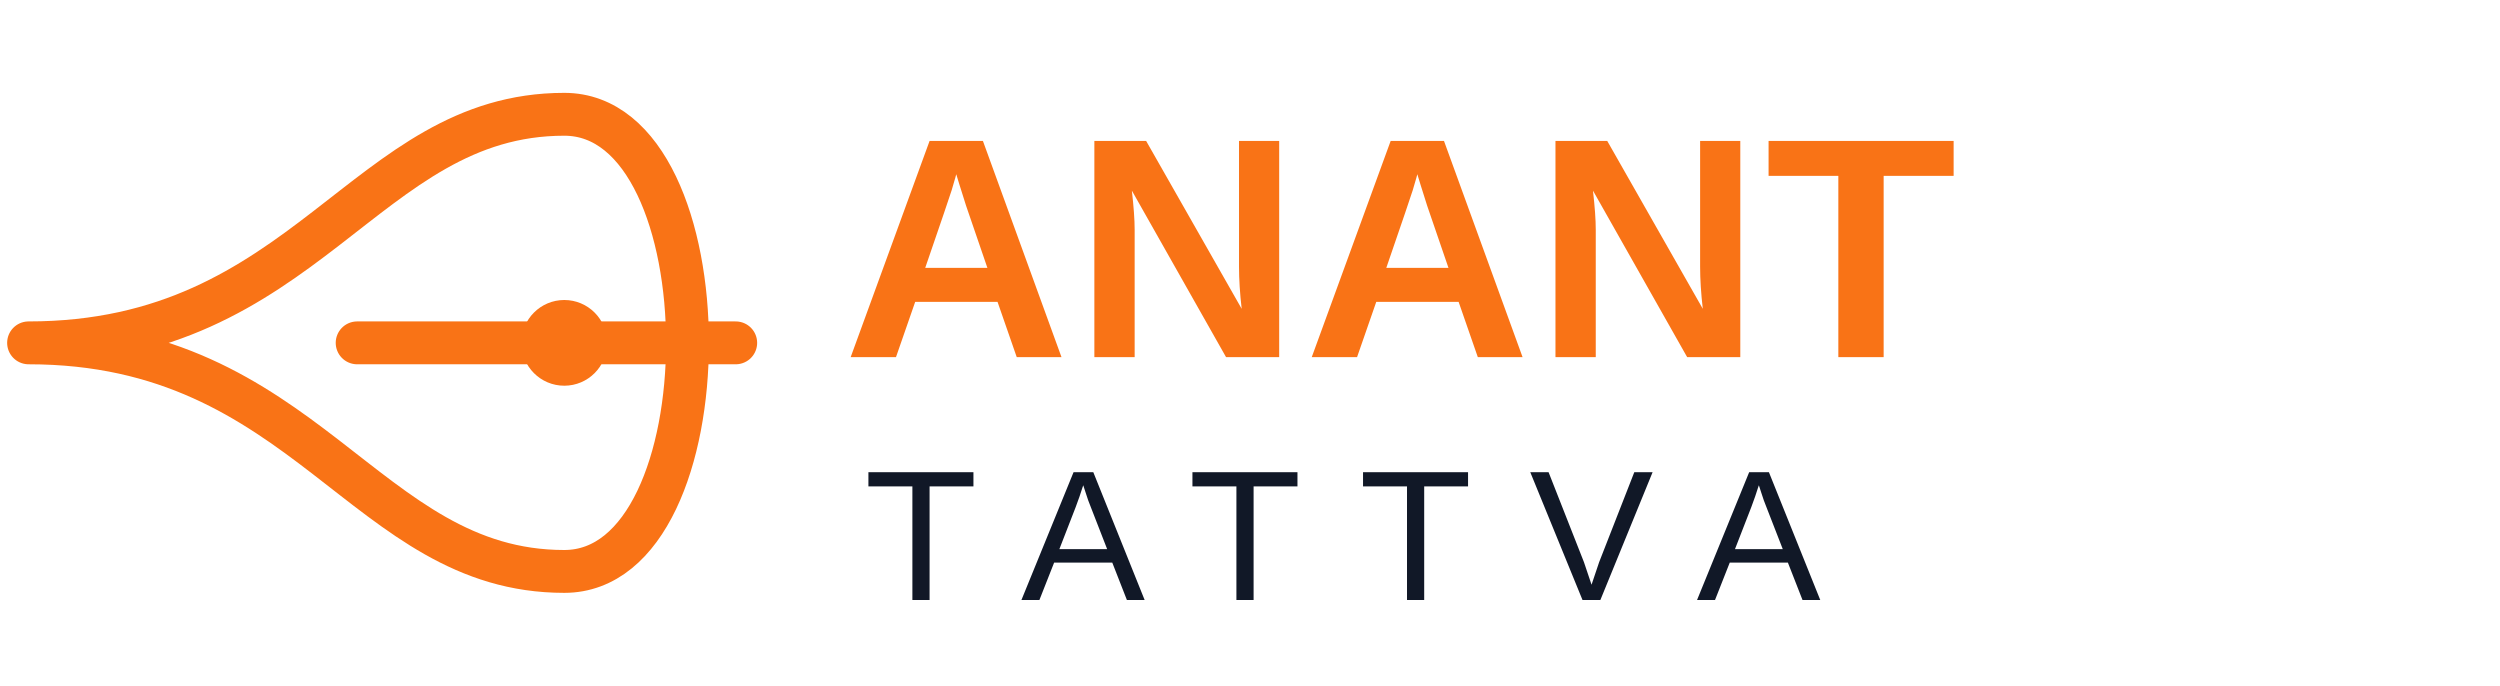
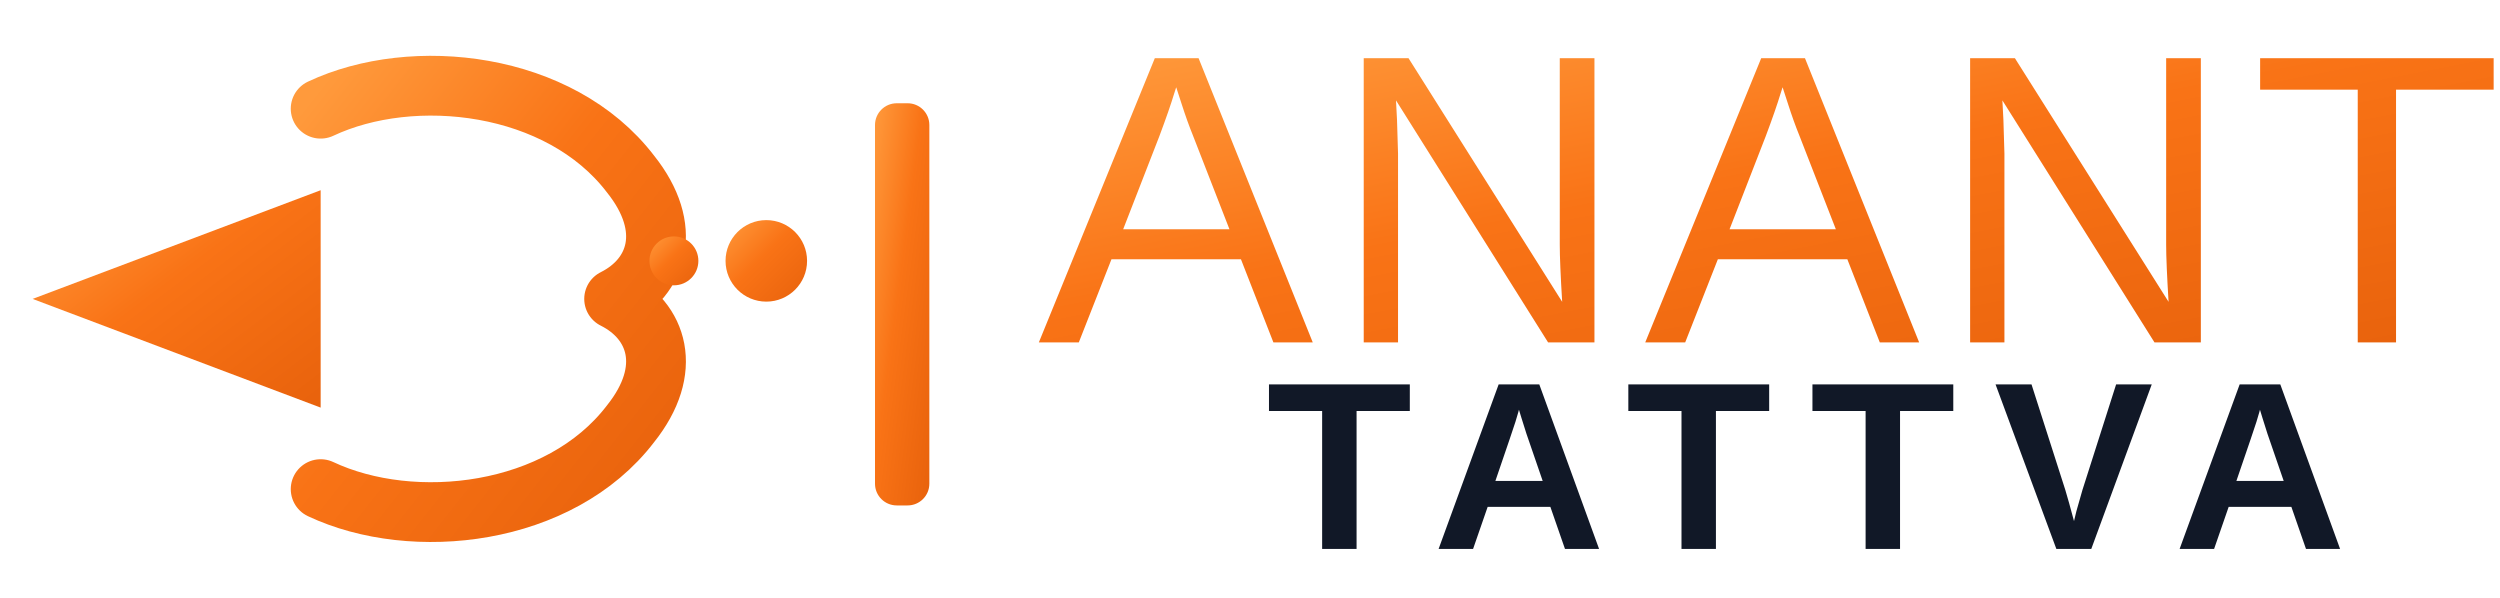
- <svg xmlns="http://www.w3.org/2000/svg" viewBox="0 0 350 96" role="img" aria-label="Anant Tattva">
-   <g fill="none" stroke="#f97316" stroke-width="6" stroke-linecap="round" stroke-linejoin="round">
-     <path d="M4 48 C 43 48, 51 16, 79 16 C 102 16, 102 80, 79 80 C 51 80, 43 48, 4 48 Z" />
-     <path d="M50 48 H 103" />
-     <circle cx="79" cy="48" r="6" fill="#f97316" stroke="none" />
-   </g>
-   <text x="118" y="50" fill="#f97316" font-family="Arial, Helvetica, 'Segoe UI', Roboto, sans-serif" font-size="44" font-weight="700" letter-spacing="0.5">ANANT</text>
-   <text x="121" y="84" fill="#111827" font-family="Arial, Helvetica, 'Segoe UI', Roboto, sans-serif" font-size="26" font-weight="500" letter-spacing="8">TATTVA</text>
+ <svg xmlns="http://www.w3.org/2000/svg" viewBox="0 0 920 220" role="img" aria-label="Anant Tattva">
+   <defs>
+     <linearGradient id="atOrange" x1="0%" y1="0%" x2="100%" y2="100%">
+       <stop offset="0%" stop-color="#ff9a3c" />
+       <stop offset="45%" stop-color="#f97316" />
+       <stop offset="100%" stop-color="#e8620c" />
+     </linearGradient>
+   </defs>
+   <polygon points="12,110 118,70 118,150" fill="url(#atOrange)" />
+   <path d="M118 40            C 152 24, 206 30, 232 64            C 248 84, 242 102, 226 110            C 242 118, 248 136, 232 156            C 206 190, 152 196, 118 180" fill="none" stroke="url(#atOrange)" stroke-width="22" stroke-linecap="round" stroke-linejoin="round" />
+   <circle cx="248" cy="96" r="9" fill="url(#atOrange)" />
+   <circle cx="282" cy="96" r="15" fill="url(#atOrange)" />
+   <rect x="322" y="38" width="20" height="148" rx="8" fill="url(#atOrange)" />
+   <text x="382" y="126" fill="url(#atOrange)" font-family="Arial, Helvetica, 'Segoe UI', Roboto, system-ui, sans-serif" font-size="152" font-weight="500" letter-spacing="6">ANANT</text>
+   <text x="466" y="202" fill="#111827" font-family="Arial, Helvetica, 'Segoe UI', Roboto, system-ui, sans-serif" font-size="88" font-weight="600" letter-spacing="14">TATTVA</text>
</svg>
